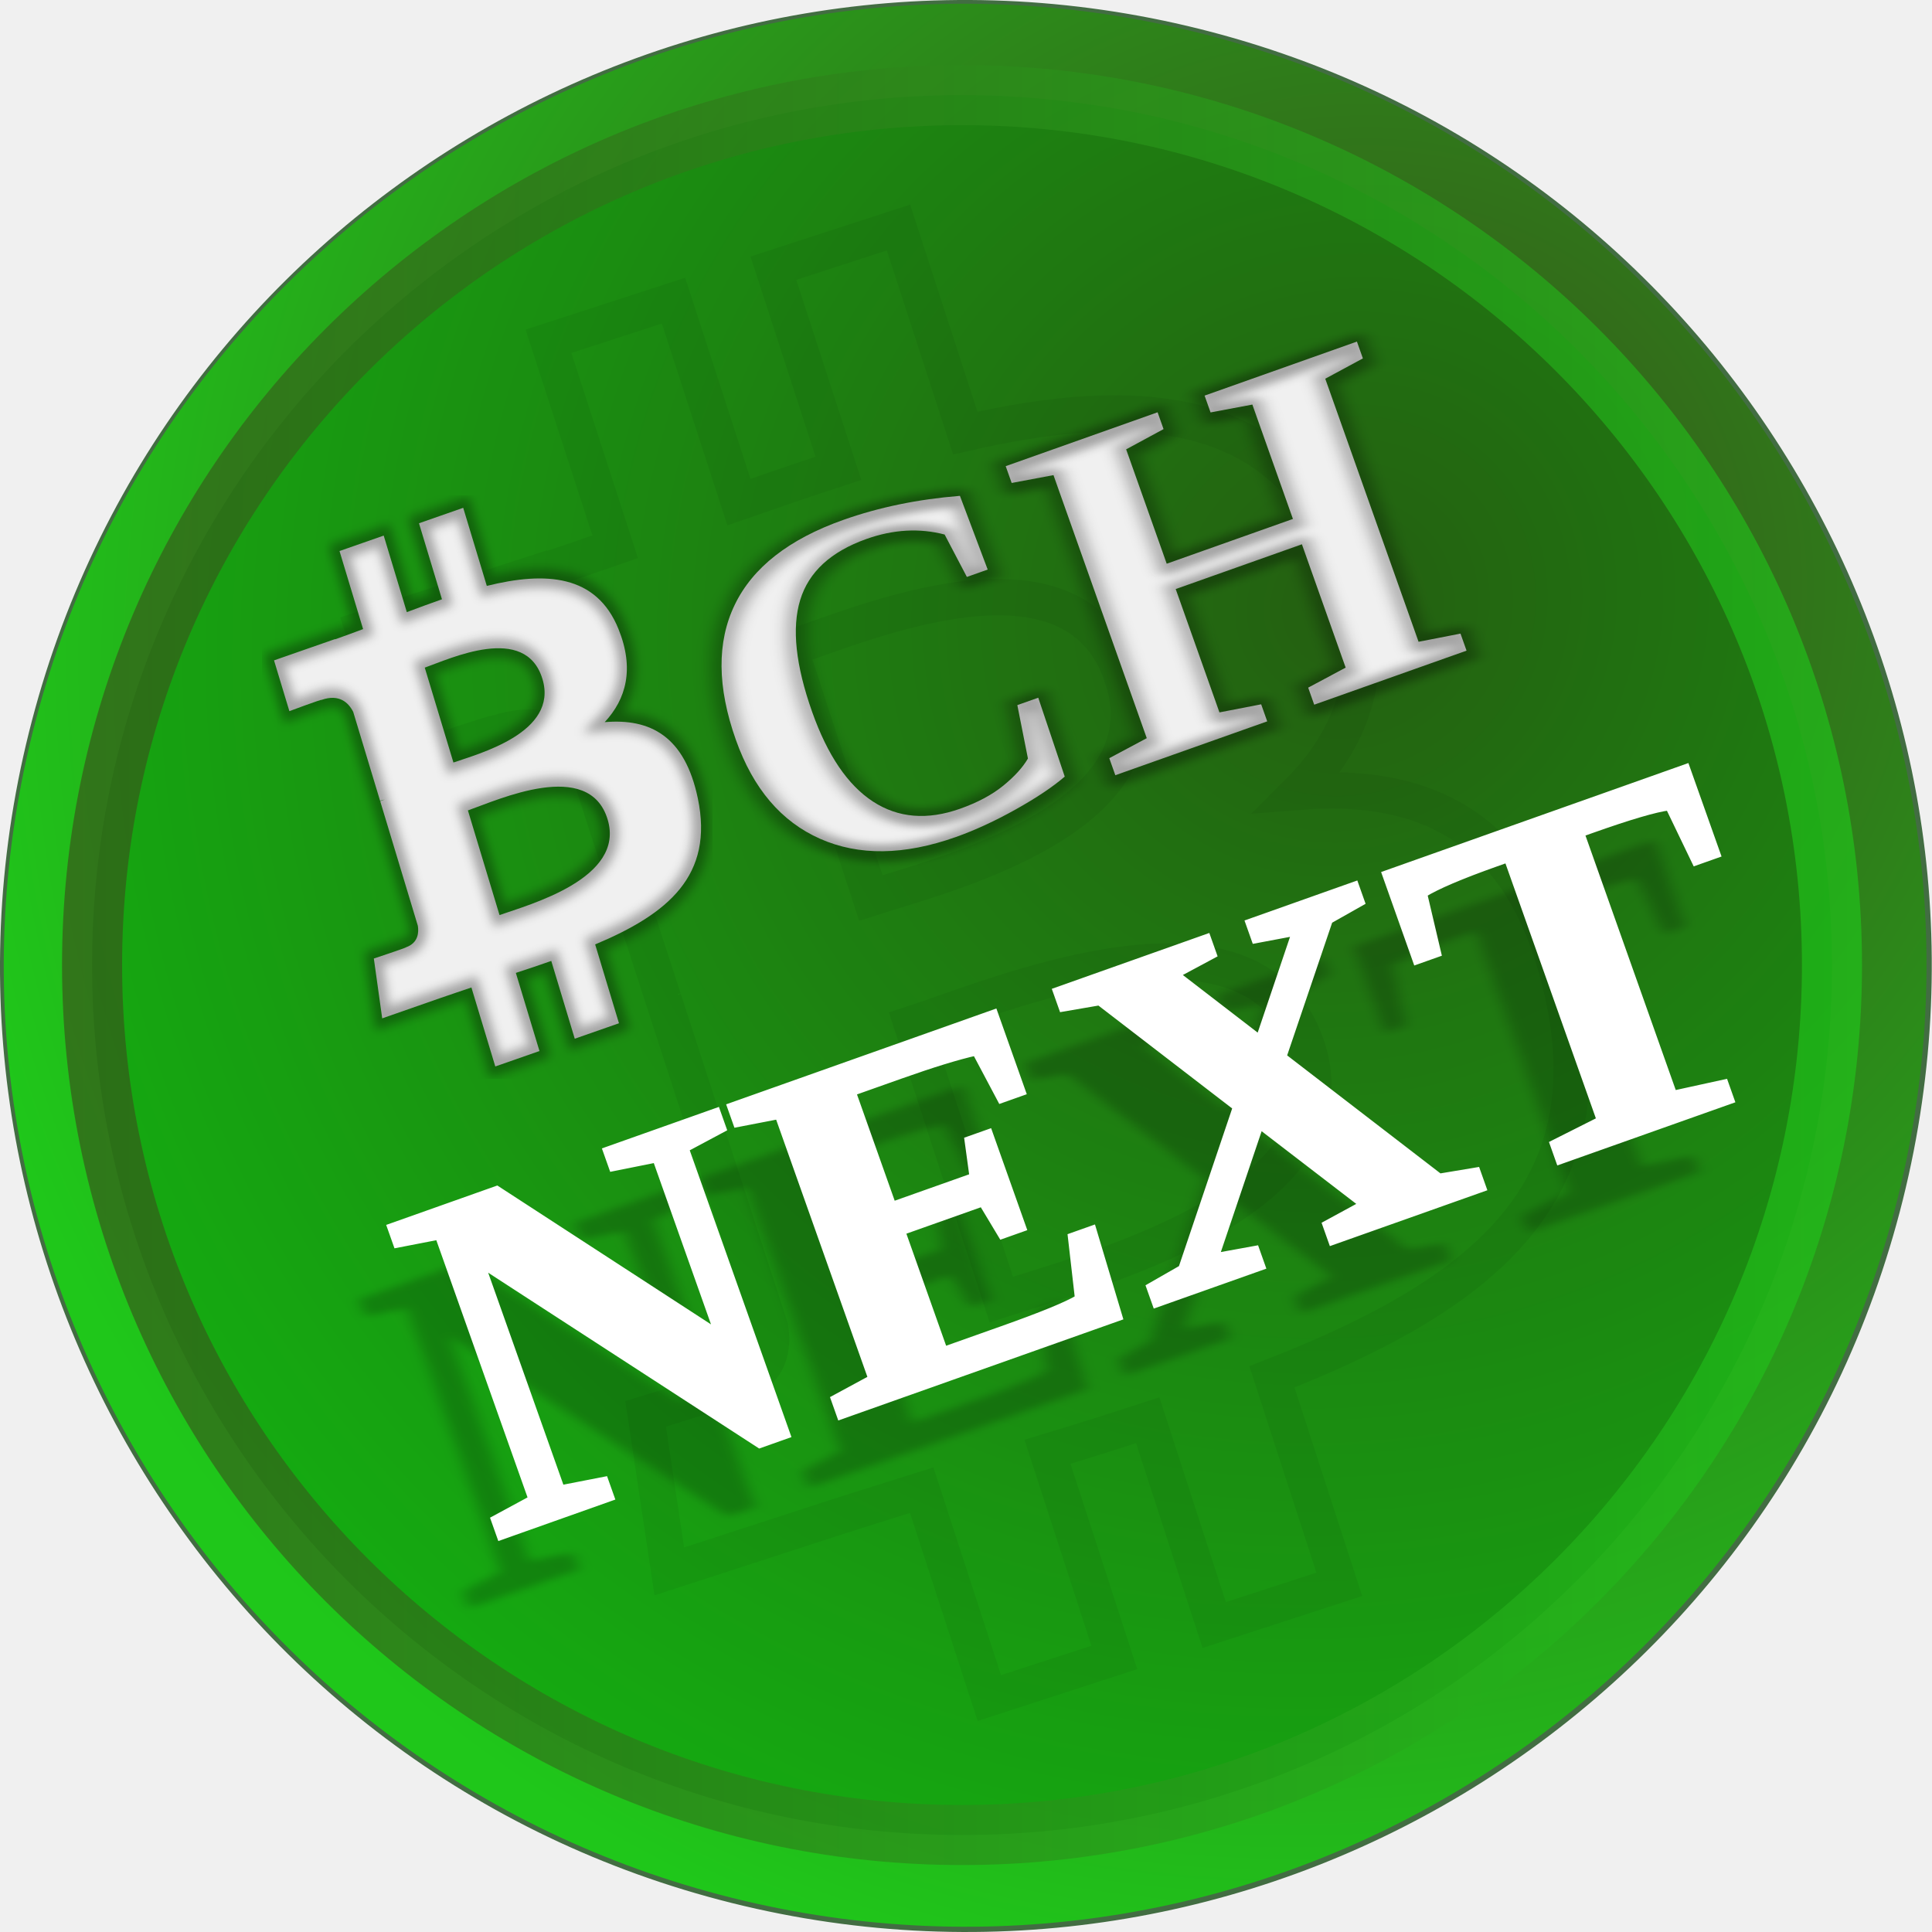
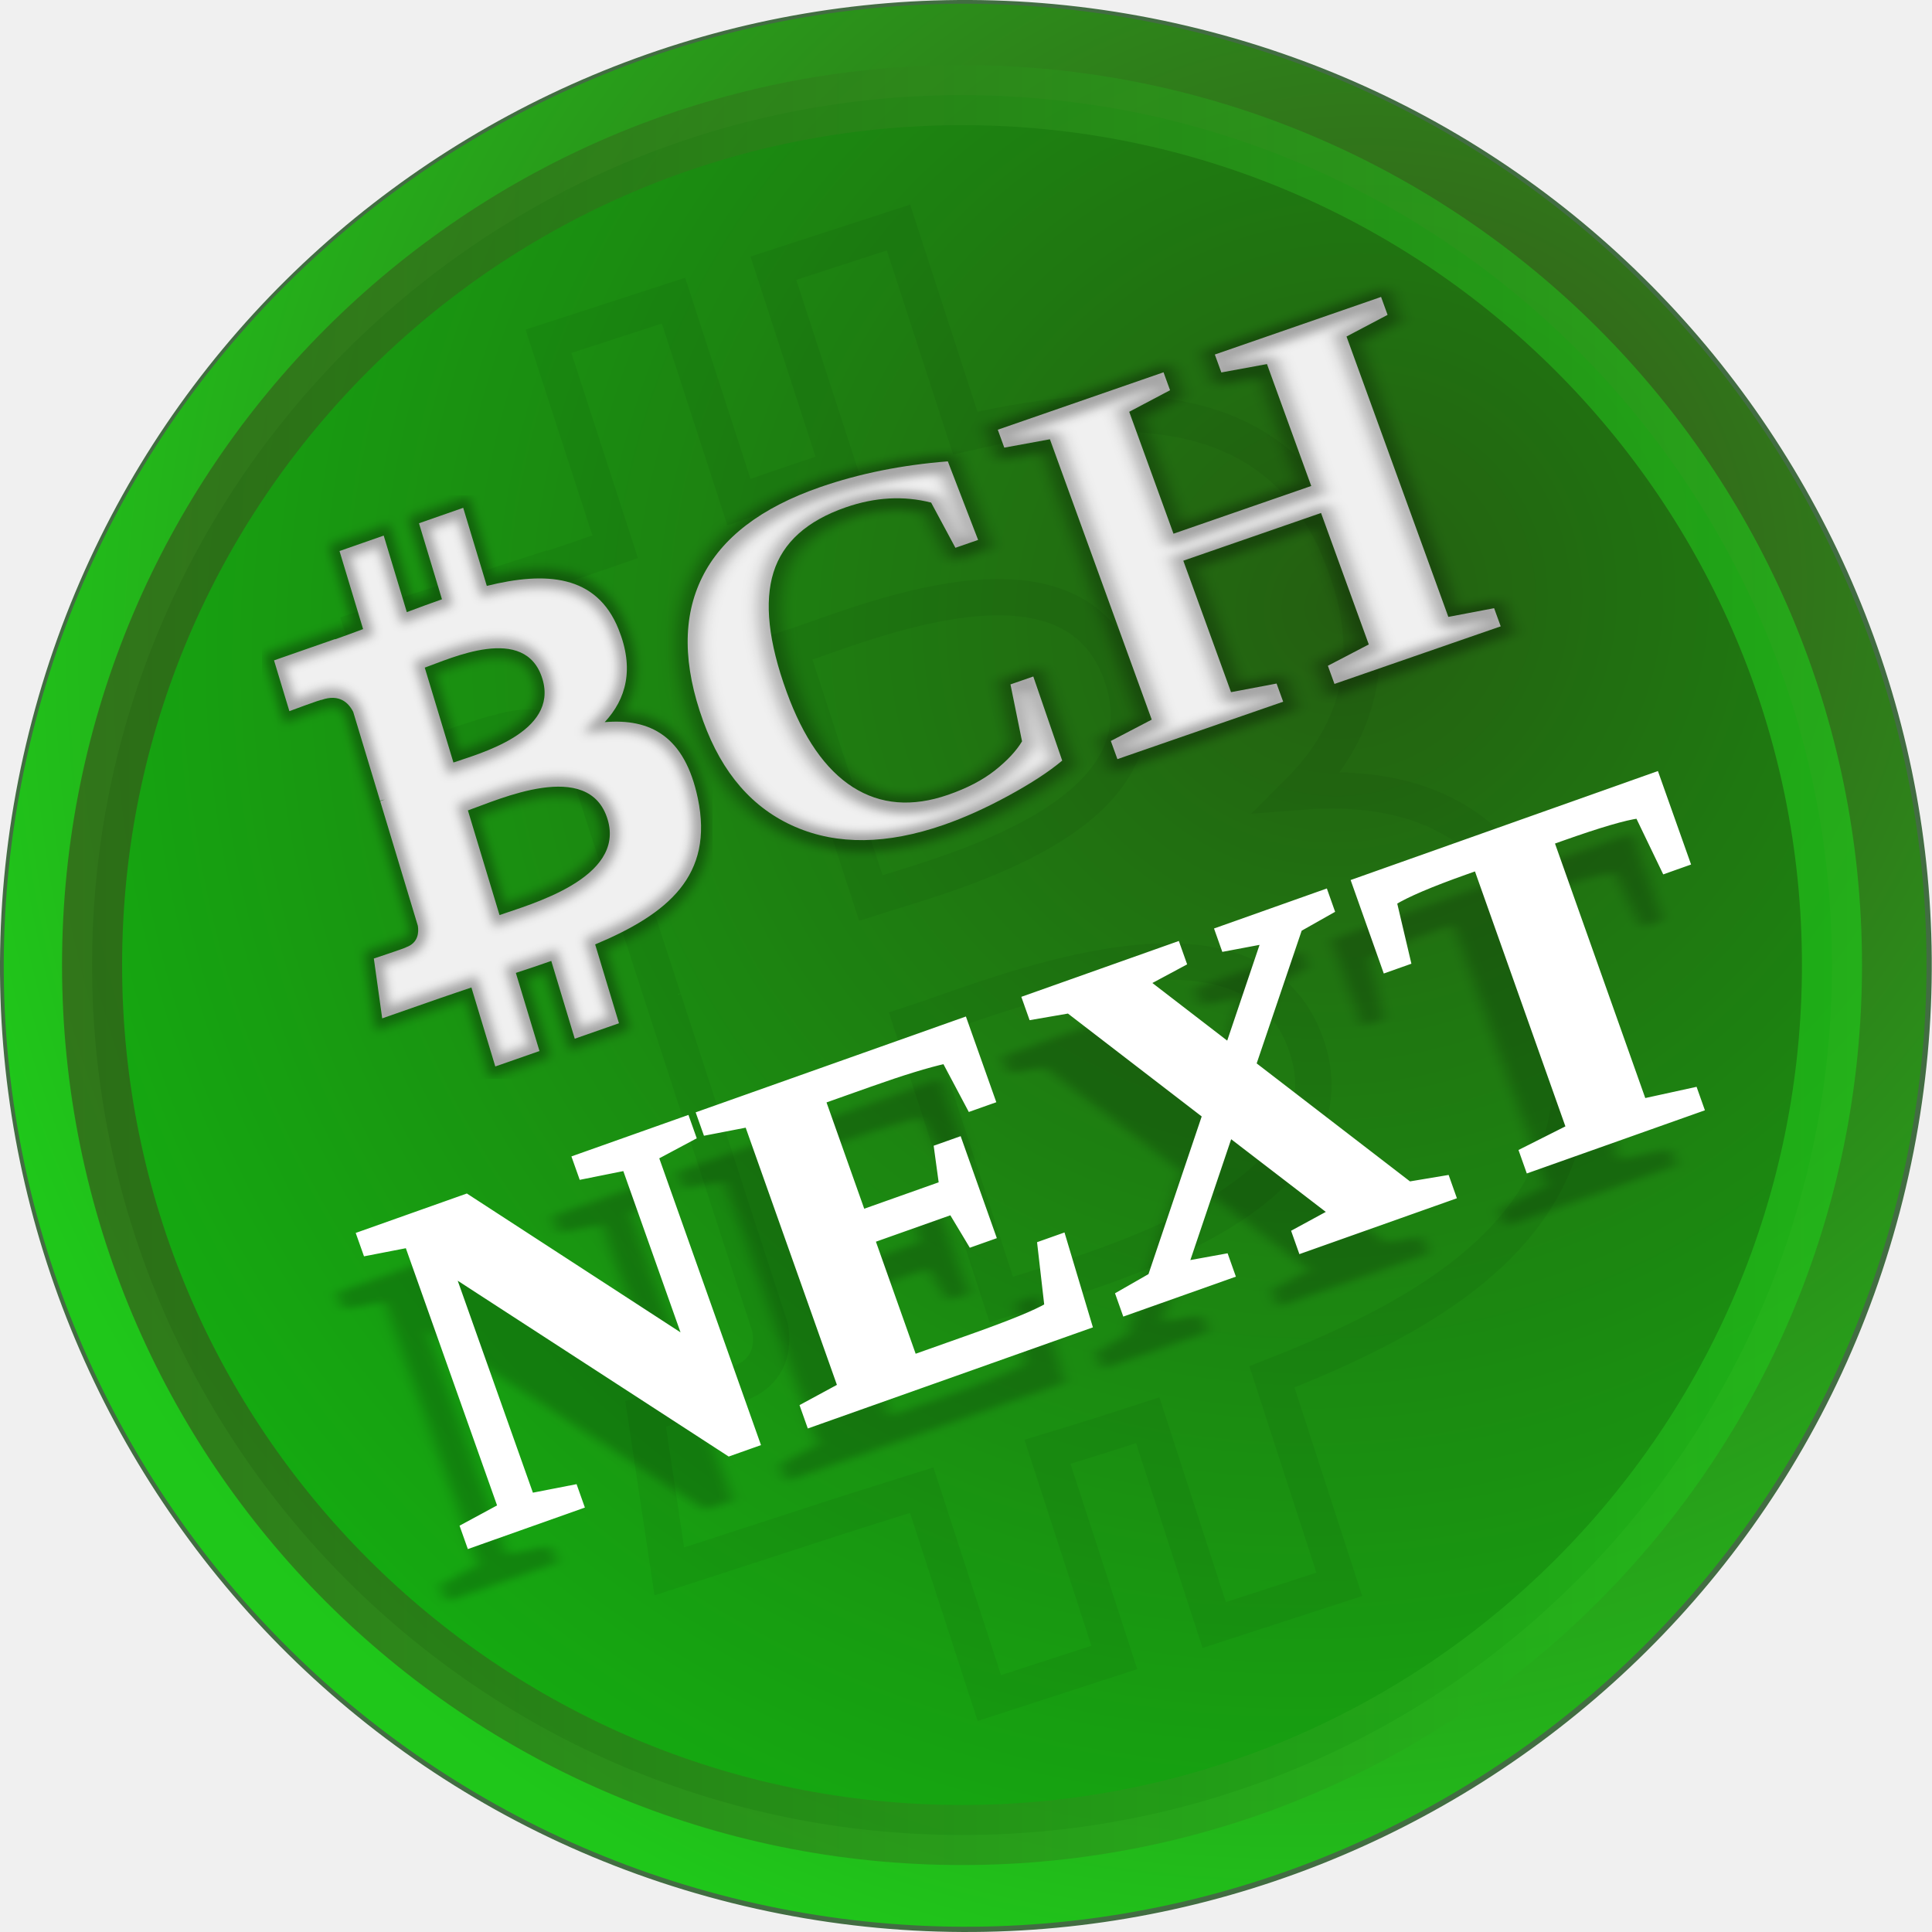
<svg xmlns="http://www.w3.org/2000/svg" xmlns:xlink="http://www.w3.org/1999/xlink" height="257.201" width="257.171" version="1.1" id="svg4207">
  <defs id="defs4217">
    <marker style="overflow:visible" id="InfiniteLineStart" refX="0" refY="0" orient="auto">
      <g id="g4583" style="fill:#1fc71a;fill-opacity:1;stroke:#081a0e;stroke-opacity:0.482" transform="translate(-13)">
        <circle id="circle4585" r="0.8" cy="0" cx="3" style="fill:#1fc71a;fill-opacity:1;stroke:#081a0e;stroke-opacity:0.482" />
        <circle id="circle4587" r="0.8" cy="0" cx="6.5" style="fill:#1fc71a;fill-opacity:1;stroke:#081a0e;stroke-opacity:0.482" />
        <circle id="circle4589" r="0.8" cy="0" cx="10" style="fill:#1fc71a;fill-opacity:1;stroke:#081a0e;stroke-opacity:0.482" />
      </g>
    </marker>
    <marker orient="auto" refY="0" refX="0" id="Arrow2Sstart" style="overflow:visible">
      <path id="path4369" style="fill:#1fc71a;fill-opacity:1;fill-rule:evenodd;stroke:#081a0e;stroke-width:0.625;stroke-linejoin:round;stroke-opacity:0.482" d="M 8.719,4.034 -2.207,0.016 8.719,-4.002 c -1.745,2.372 -1.735,5.617 -6e-7,8.035 z" transform="matrix(0.3,0,0,0.3,-0.69,0)" />
    </marker>
    <marker orient="auto" refY="0" refX="0" id="Arrow1Mstart" style="overflow:visible">
      <path id="path4345" d="M 0,0 5,-5 -12.5,0 5,5 Z" style="fill:#394d1a;fill-opacity:1;fill-rule:evenodd;stroke:#081a0e;stroke-width:1pt;stroke-opacity:0.482" transform="matrix(0.4,0,0,0.4,4,0)" />
    </marker>
    <linearGradient id="linearGradient4250">
      <stop style="stop-color:#394d1a;stop-opacity:1" offset="0" id="stop4252" />
      <stop style="stop-color:#1fc71a;stop-opacity:1" offset="1" id="stop4254" />
    </linearGradient>
    <linearGradient xlink:href="#linearGradient4250" id="linearGradient4333" x1="1.633" y1="31.976" x2="61.539" y2="31.976" gradientUnits="userSpaceOnUse" gradientTransform="matrix(4,0,0,4,1.728057,0.5738745)" />
    <radialGradient xlink:href="#linearGradient4250" id="radialGradient4256-9" cx="40.937" cy="60.207" fx="40.937" fy="60.207" r="31.997" gradientTransform="matrix(-3.979084,-4.135796,4.319992,-4.155933,-14.25841,403.8654)" gradientUnits="userSpaceOnUse" />
    <filter style="color-interpolation-filters:sRGB" id="filter4728" x="-0.027" width="1.053" y="-0.022" height="1.044">
      <feGaussianBlur stdDeviation="0.368" id="feGaussianBlur4730" />
    </filter>
    <filter style="color-interpolation-filters:sRGB" id="filter6727" x="-0.021" width="1.041" y="-0.028" height="1.057">
      <feGaussianBlur stdDeviation="0.839" id="feGaussianBlur6729" />
    </filter>
    <filter style="color-interpolation-filters:sRGB" id="filter6788" x="-0.009" width="1.019" y="-0.017" height="1.033">
      <feGaussianBlur stdDeviation="0.708" id="feGaussianBlur6790" />
    </filter>
  </defs>
  <g id="flag" style="display:inline" transform="translate(-1.351863,-1.205625)" />
  <g id="layer3" style="display:inline" transform="translate(96.13586,96.29329)">
    <path style="fill:none;fill-opacity:1;stroke:#426d42;stroke-width:1.2;stroke-linecap:round;stroke-linejoin:bevel;stroke-miterlimit:4;stroke-dasharray:none;stroke-dashoffset:10;stroke-opacity:1" id="edge" d="M 156.605,63.272 C 139.509,131.844 70.057,173.576 1.477,156.476 -67.075,139.38 -108.807,69.924 -91.703,1.356 -74.615,-67.224 -5.163,-108.96 63.397,-91.864 c 68.576,17.096 110.304,86.56 93.208,155.136 z" />
    <path style="fill:url(#radialGradient4256-9);fill-opacity:1;stroke:none;stroke-width:1;stroke-linecap:round;stroke-linejoin:bevel;stroke-miterlimit:4;stroke-dasharray:1, 1;stroke-dashoffset:10;stroke-opacity:0.482" id="faceshading" d="M 156.505,63.172 C 139.409,131.744 69.957,173.476 1.377,156.376 -67.175,139.28 -108.907,69.824 -91.803,1.256 -74.715,-67.324 -5.263,-109.06 63.297,-91.964 c 68.576,17.096 110.304,86.56 93.208,155.136 z" />
  </g>
  <circle style="fill:#008000;fill-opacity:0.36;stroke:url(#linearGradient4333);stroke-width:7.996;stroke-linejoin:round;stroke-miterlimit:4;stroke-dasharray:none;stroke-dashoffset:0;stroke-opacity:0.644" id="faceinset" cy="128.476" cx="128.071" r="115.814" />
  <g id="layer2" style="display:inline" transform="translate(96.13586,96.29329)">
    <path style="fill:none;stroke:#081a0e;stroke-width:4.84;stroke-opacity:0.06" id="path4213-0" d="M 81.966,-23.551 C 73.66,-42.662 54.482,-43.742 32.37,-38.64 l -8.891,-27.363 -16.655,5.414 8.658,26.642 c -4.378,1.423 -8.826,2.964 -13.244,4.498 l -8.711,-26.819 -16.647,5.408 8.882,27.358 c -3.582,1.245 -7.102,2.463 -10.554,3.587 l -0.03,-0.084 -22.975,7.456 5.784,17.788 c 0,0 12.224,-4.231 12.093,-3.938 6.747,-2.19 10.216,1.013 11.952,4.185 L -7.838,36.664 c 0.466,-0.149 1.08,-0.327 1.798,-0.456 -0.555,0.181 -1.15,0.37 -1.759,0.574 L 6.386,80.453 c 0.394,2.219 0.246,6.01 -4.465,7.55 0.274,0.12 -12.109,3.931 -12.109,3.931 l 3.154,20.967 21.675,-7.044 c 4.035,-1.306 8.026,-2.527 11.931,-3.768 l 8.999,27.673 16.639,-5.403 -8.898,-27.382 c 4.599,-1.39 9.032,-2.79 13.347,-4.196 l 8.849,27.259 16.655,-5.414 -8.971,-27.627 C 100.672,76.292 117.978,62.869 111.868,35.783 106.953,13.97 93.923,7.759 76.787,9.106 84.847,1.051 88.069,-9.574 81.967,-23.551 Z M 77.891,43.196 C 84.62,63.875 48.444,73.029 37.159,76.707 L 25.249,40.038 C 36.541,36.372 70.884,21.625 77.891,43.196 Z M 53.336,-6.02 C 59.444,12.798 29.197,20.198 19.795,23.254 L 8.99,-10.002 c 9.402,-3.056 37.966,-15.643 44.345,3.982 z" />
  </g>
  <g id="g6796" transform="translate(-14.66207,-2.259113)">
    <path d="M 96.994,85.991 C 94.059,78.73 87.283,78.32 79.469,80.258 l -3.142,-10.395 -5.885,2.057 3.059,10.121 c -1.547,0.541 -3.119,1.126 -4.68,1.709 l -3.078,-10.189 -5.882,2.055 3.139,10.393 c -1.266,0.473 -2.509,0.936 -3.729,1.363 l -0.01,-0.032 -8.118,2.833 2.044,6.757 c 0,0 4.319,-1.607 4.273,-1.496 2.384,-0.832 3.61,0.385 4.223,1.59 l 3.579,11.842 c 0.165,-0.057 0.382,-0.124 0.635,-0.173 -0.196,0.069 -0.406,0.141 -0.621,0.218 l 5.012,16.591 c 0.139,0.843 0.087,2.283 -1.578,2.868 0.097,0.045 -4.279,1.493 -4.279,1.493 l 1.114,7.965 7.659,-2.676 c 1.426,-0.496 2.836,-0.96 4.216,-1.432 l 3.18,10.513 5.879,-2.053 -3.144,-10.402 c 1.625,-0.528 3.191,-1.06 4.716,-1.594 l 3.127,10.355 5.885,-2.057 -3.17,-10.496 c 9.71,-4.067 15.825,-9.166 13.666,-19.456 -1.737,-8.286 -6.341,-10.646 -12.396,-10.134 2.848,-3.06 3.986,-7.097 1.83,-12.406 z m -1.44,25.357 c 2.378,7.856 -10.405,11.333 -14.393,12.731 L 76.953,110.148 c 3.99,-1.393 16.125,-6.995 18.601,1.2 z M 86.878,92.651 c 2.158,7.149 -8.529,9.96 -11.852,11.121 L 71.208,91.138 c 3.322,-1.161 13.415,-5.943 15.669,1.513 z" id="whiteB" style="display:inline;fill:#f0f0f0;fill-opacity:1;stroke:none;stroke-width:0.366;stroke-opacity:0.176" />
    <path transform="matrix(1.710211,0,0,1.838705,25.09569,48.88068)" d="M 42.041,20.183 C 40.325,16.234 36.362,16.011 31.794,17.065 l -1.837,-5.654 -3.441,1.119 1.789,5.505 c -0.905,0.294 -1.824,0.612 -2.736,0.929 l -1.8,-5.541 -3.439,1.117 1.835,5.652 c -0.74,0.257 -1.467,0.509 -2.181,0.741 l -0.006,-0.017 -4.747,1.541 1.195,3.675 c 0,0 2.526,-0.874 2.498,-0.814 1.394,-0.452 2.111,0.209 2.47,0.865 l 2.093,6.441 c 0.096,-0.031 0.223,-0.068 0.372,-0.094 -0.115,0.037 -0.238,0.077 -0.363,0.119 l 2.931,9.023 c 0.081,0.459 0.051,1.242 -0.923,1.56 0.057,0.025 -2.502,0.812 -2.502,0.812 l 0.652,4.332 4.478,-1.455 c 0.834,-0.27 1.658,-0.522 2.465,-0.779 l 1.859,5.717 3.438,-1.116 -1.838,-5.657 c 0.95,-0.287 1.866,-0.576 2.758,-0.867 l 1.828,5.632 3.441,-1.119 -1.854,-5.708 c 5.678,-2.212 9.253,-4.985 7.991,-10.581 -1.015,-4.507 -3.708,-5.79 -7.248,-5.512 1.665,-1.664 2.331,-3.86 1.07,-6.747 z m -0.842,13.791 c 1.39,4.272 -6.084,6.164 -8.416,6.924 l -2.461,-7.576 c 2.333,-0.757 9.429,-3.805 10.876,0.652 z M 36.125,23.805 c 1.262,3.888 -4.987,5.417 -6.93,6.048 l -2.232,-6.871 c 1.943,-0.631 7.844,-3.232 9.162,0.823 z" id="path4213-9" style="fill:none;fill-opacity:1;stroke:#000000;stroke-width:1.297;stroke-miterlimit:4;stroke-dasharray:none;stroke-opacity:0.314;filter:url(#filter4728)" />
  </g>
  <flowRoot xml:space="preserve" id="flowRoot6516" style="font-style:normal;font-weight:normal;font-size:20px;line-height:125%;font-family:sans-serif;letter-spacing:0px;word-spacing:0px;fill:#000000;fill-opacity:1;stroke:none;stroke-width:1px;stroke-linecap:butt;stroke-linejoin:miter;stroke-opacity:1" transform="translate(-20.48396)">
    <flowRegion id="flowRegion6518">
      <rect id="rect6520" width="102.556" height="70.97" x="124.393" y="66.907" />
    </flowRegion>
    <flowPara id="flowPara6522" />
  </flowRoot>
-   <g id="g1585" transform="translate(4.289414,-1.559787)">
+   <g id="g1585" transform="matrix(1.091331,0,0,1.065826,-8.601875,-10.59911)">
    <text transform="rotate(-19.52932)" id="text6526" y="146.939" x="51.591" style="font-style:normal;font-variant:normal;font-weight:bold;font-stretch:normal;font-size:66.667px;line-height:125%;font-family:'Times New Roman';-inkscape-font-specification:'Times New Roman, Bold';font-variant-ligatures:normal;font-variant-caps:normal;font-variant-numeric:normal;font-feature-settings:normal;text-align:start;letter-spacing:0px;word-spacing:0px;writing-mode:lr-tb;text-anchor:start;opacity:1;fill:#f0f0f0;fill-opacity:1;stroke:none;stroke-width:0;stroke-linecap:butt;stroke-linejoin:miter;stroke-miterlimit:4;stroke-dasharray:none;stroke-opacity:1" xml:space="preserve">
      <tspan y="146.939" x="51.591" id="tspan6524">CH</tspan>
    </text>
    <text transform="rotate(-19.52932,-32.9377,62.60674)" id="text6526-9" y="161.819" x="70.608" style="font-style:normal;font-variant:normal;font-weight:bold;font-stretch:normal;font-size:66.667px;line-height:125%;font-family:'Times New Roman';-inkscape-font-specification:'Times New Roman, Bold';font-variant-ligatures:normal;font-variant-caps:normal;font-variant-numeric:normal;font-feature-settings:normal;text-align:start;letter-spacing:0px;word-spacing:0px;writing-mode:lr-tb;text-anchor:start;display:inline;opacity:1;fill:none;fill-opacity:1;stroke:#000000;stroke-width:2.3;stroke-linecap:butt;stroke-linejoin:miter;stroke-miterlimit:4;stroke-dasharray:none;stroke-opacity:0.314;filter:url(#filter6727)" xml:space="preserve">
      <tspan y="161.819" x="70.608" id="tspan6524-1">CH</tspan>
    </text>
  </g>
-   <text xml:space="preserve" style="font-style:normal;font-variant:normal;font-weight:bold;font-stretch:normal;font-size:66.667px;line-height:125%;font-family:'Times New Roman';-inkscape-font-specification:'Times New Roman, Bold';font-variant-ligatures:normal;font-variant-caps:normal;font-variant-numeric:normal;font-feature-settings:normal;text-align:start;letter-spacing:0px;word-spacing:0px;writing-mode:lr-tb;text-anchor:start;opacity:1;fill:#000000;fill-opacity:0.196;stroke:none;stroke-width:6;stroke-linecap:butt;stroke-linejoin:miter;stroke-miterlimit:4;stroke-dasharray:none;stroke-opacity:0.249;filter:url(#filter6788)" x="11.487" y="225.51" id="text6526-1-3" transform="rotate(-19.52932,4.509938,75.467)">
+   <text xml:space="preserve" style="font-style:normal;font-variant:normal;font-weight:bold;font-stretch:normal;font-size:66.667px;line-height:125%;font-family:'Times New Roman';-inkscape-font-specification:'Times New Roman, Bold';font-variant-ligatures:normal;font-variant-caps:normal;font-variant-numeric:normal;font-feature-settings:normal;text-align:start;letter-spacing:0px;word-spacing:0px;writing-mode:lr-tb;text-anchor:start;opacity:1;fill:#000000;fill-opacity:0.196;stroke:none;stroke-width:6;stroke-linecap:butt;stroke-linejoin:miter;stroke-miterlimit:4;stroke-dasharray:none;stroke-opacity:0.249;filter:url(#filter6788)" x="11.487" y="225.51" id="text6526-1-3" transform="rotate(-19.52932,0.4489026,83.73679)">
    <tspan id="tspan6741-0" x="11.487" y="225.51">NEXT</tspan>
  </text>
-   <text xml:space="preserve" style="font-style:normal;font-variant:normal;font-weight:bold;font-stretch:normal;font-size:66.667px;line-height:125%;font-family:'Times New Roman';-inkscape-font-specification:'Times New Roman, Bold';font-variant-ligatures:normal;font-variant-caps:normal;font-variant-numeric:normal;font-feature-settings:normal;text-align:start;letter-spacing:0px;word-spacing:0px;writing-mode:lr-tb;text-anchor:start;opacity:1;fill:#ffffff;fill-opacity:1;stroke:#ffffff;stroke-width:1;stroke-linecap:butt;stroke-linejoin:miter;stroke-miterlimit:4;stroke-dasharray:none;stroke-opacity:1" x="-6.826" y="215.035" id="text6526-1" transform="rotate(-19.52932)">
-     <tspan id="tspan6741" x="-6.826" y="215.035">NEXT</tspan>
+   <text xml:space="preserve" style="font-style:normal;font-variant:normal;font-weight:bold;font-stretch:normal;font-size:66.667px;line-height:125%;font-family:'Times New Roman';-inkscape-font-specification:'Times New Roman, Bold';font-variant-ligatures:normal;font-variant-caps:normal;font-variant-numeric:normal;font-feature-settings:normal;text-align:start;letter-spacing:0px;word-spacing:0px;writing-mode:lr-tb;text-anchor:start;opacity:1;fill:#ffffff;fill-opacity:1;stroke:#ffffff;stroke-width:1;stroke-linecap:butt;stroke-linejoin:miter;stroke-miterlimit:4;stroke-dasharray:none;stroke-opacity:1" x="-11.002" y="214.676" id="text6526-1" transform="rotate(-19.52932)">
+     <tspan id="tspan6741" x="-11.002" y="214.676">NEXT</tspan>
  </text>
</svg>
